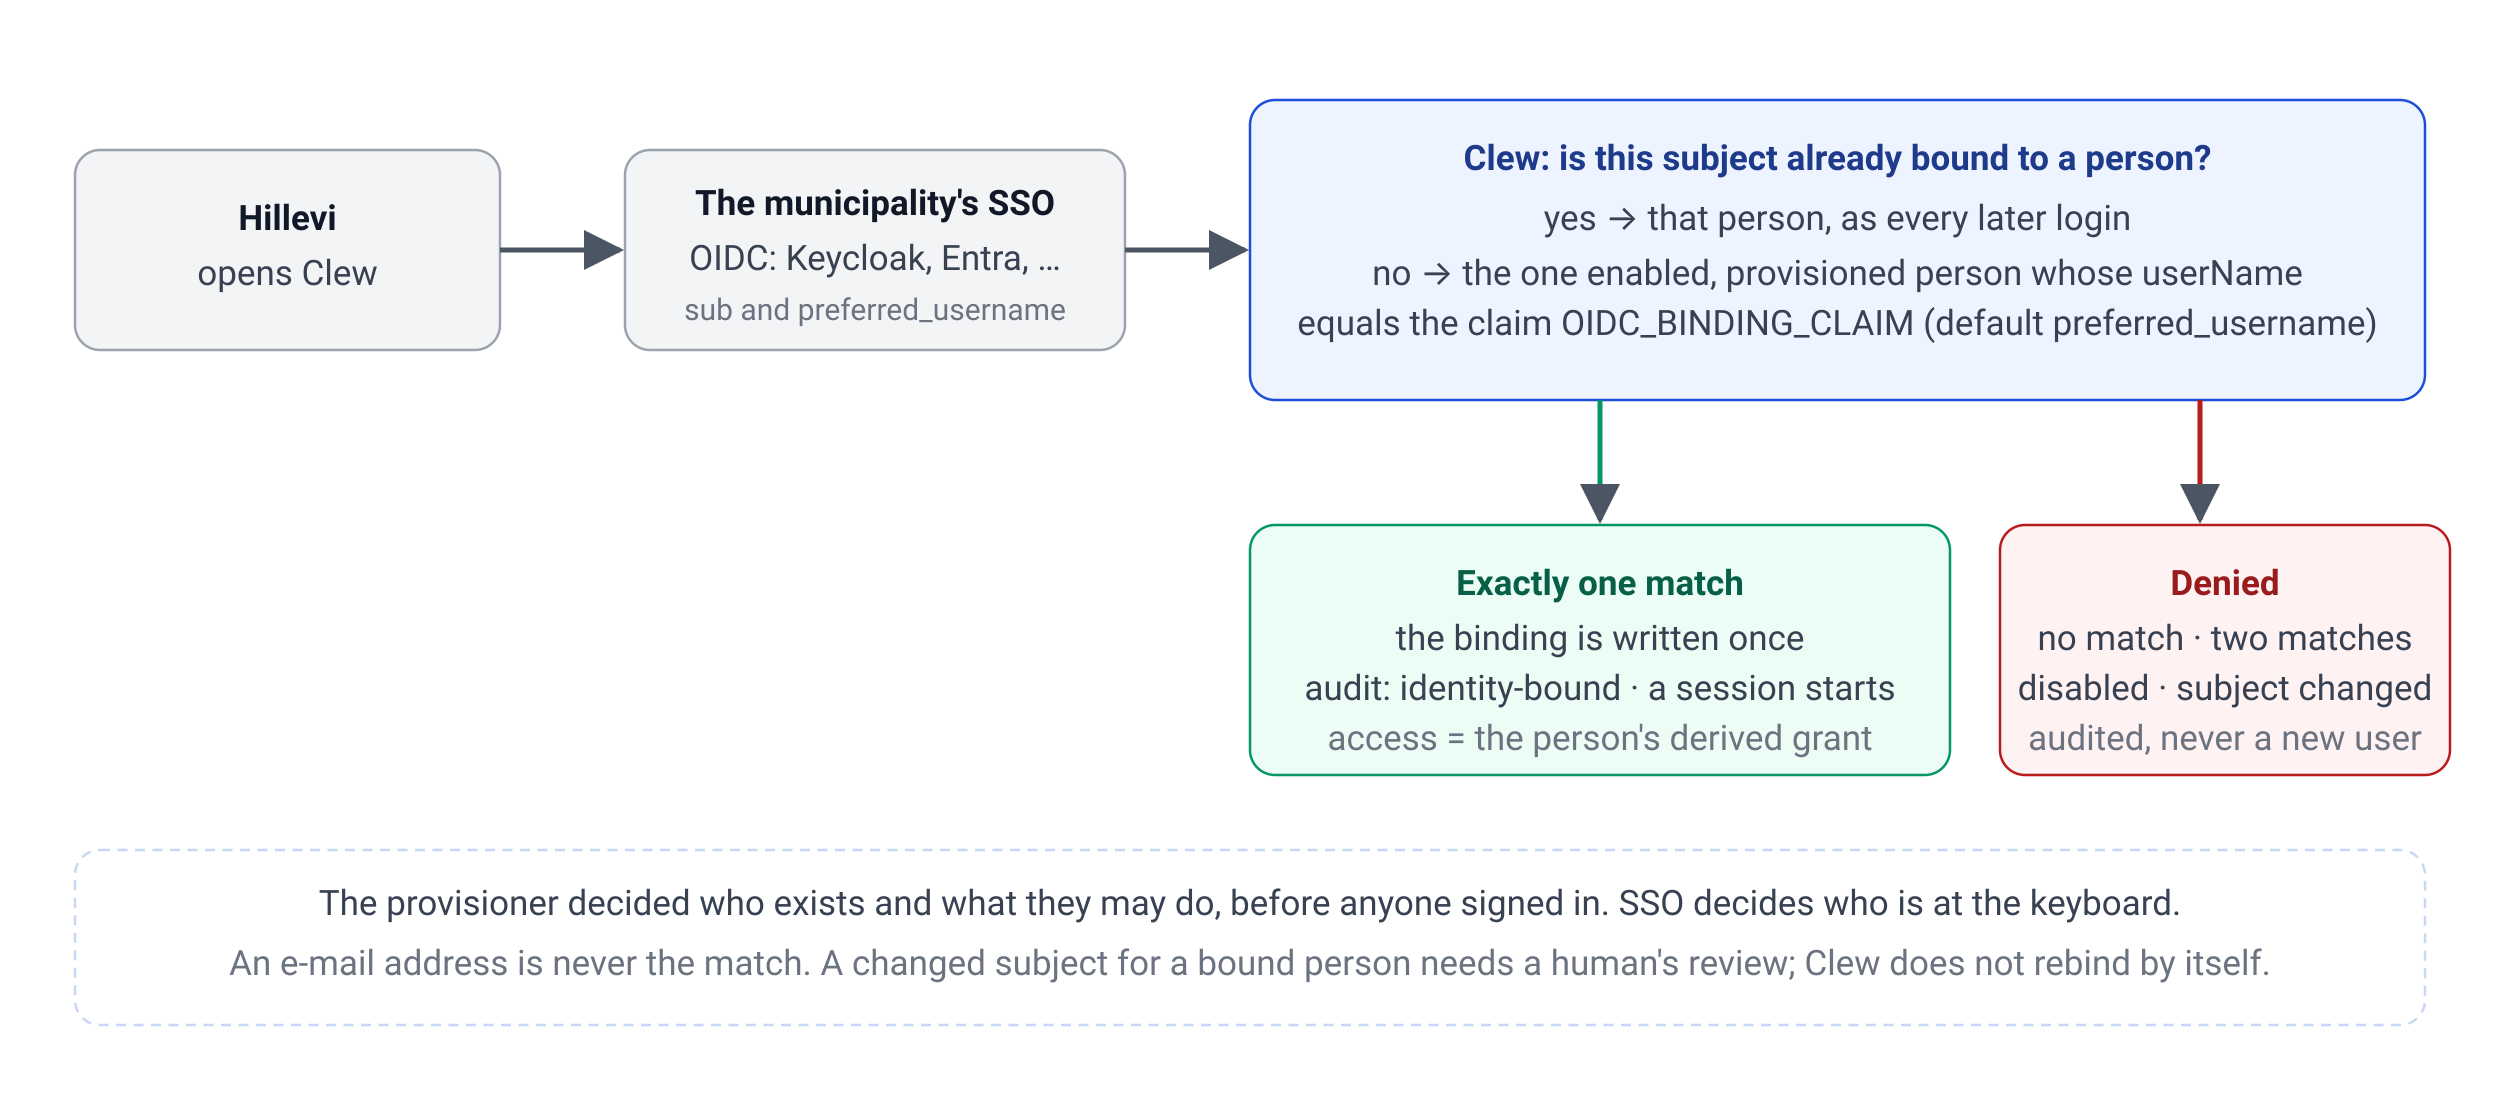
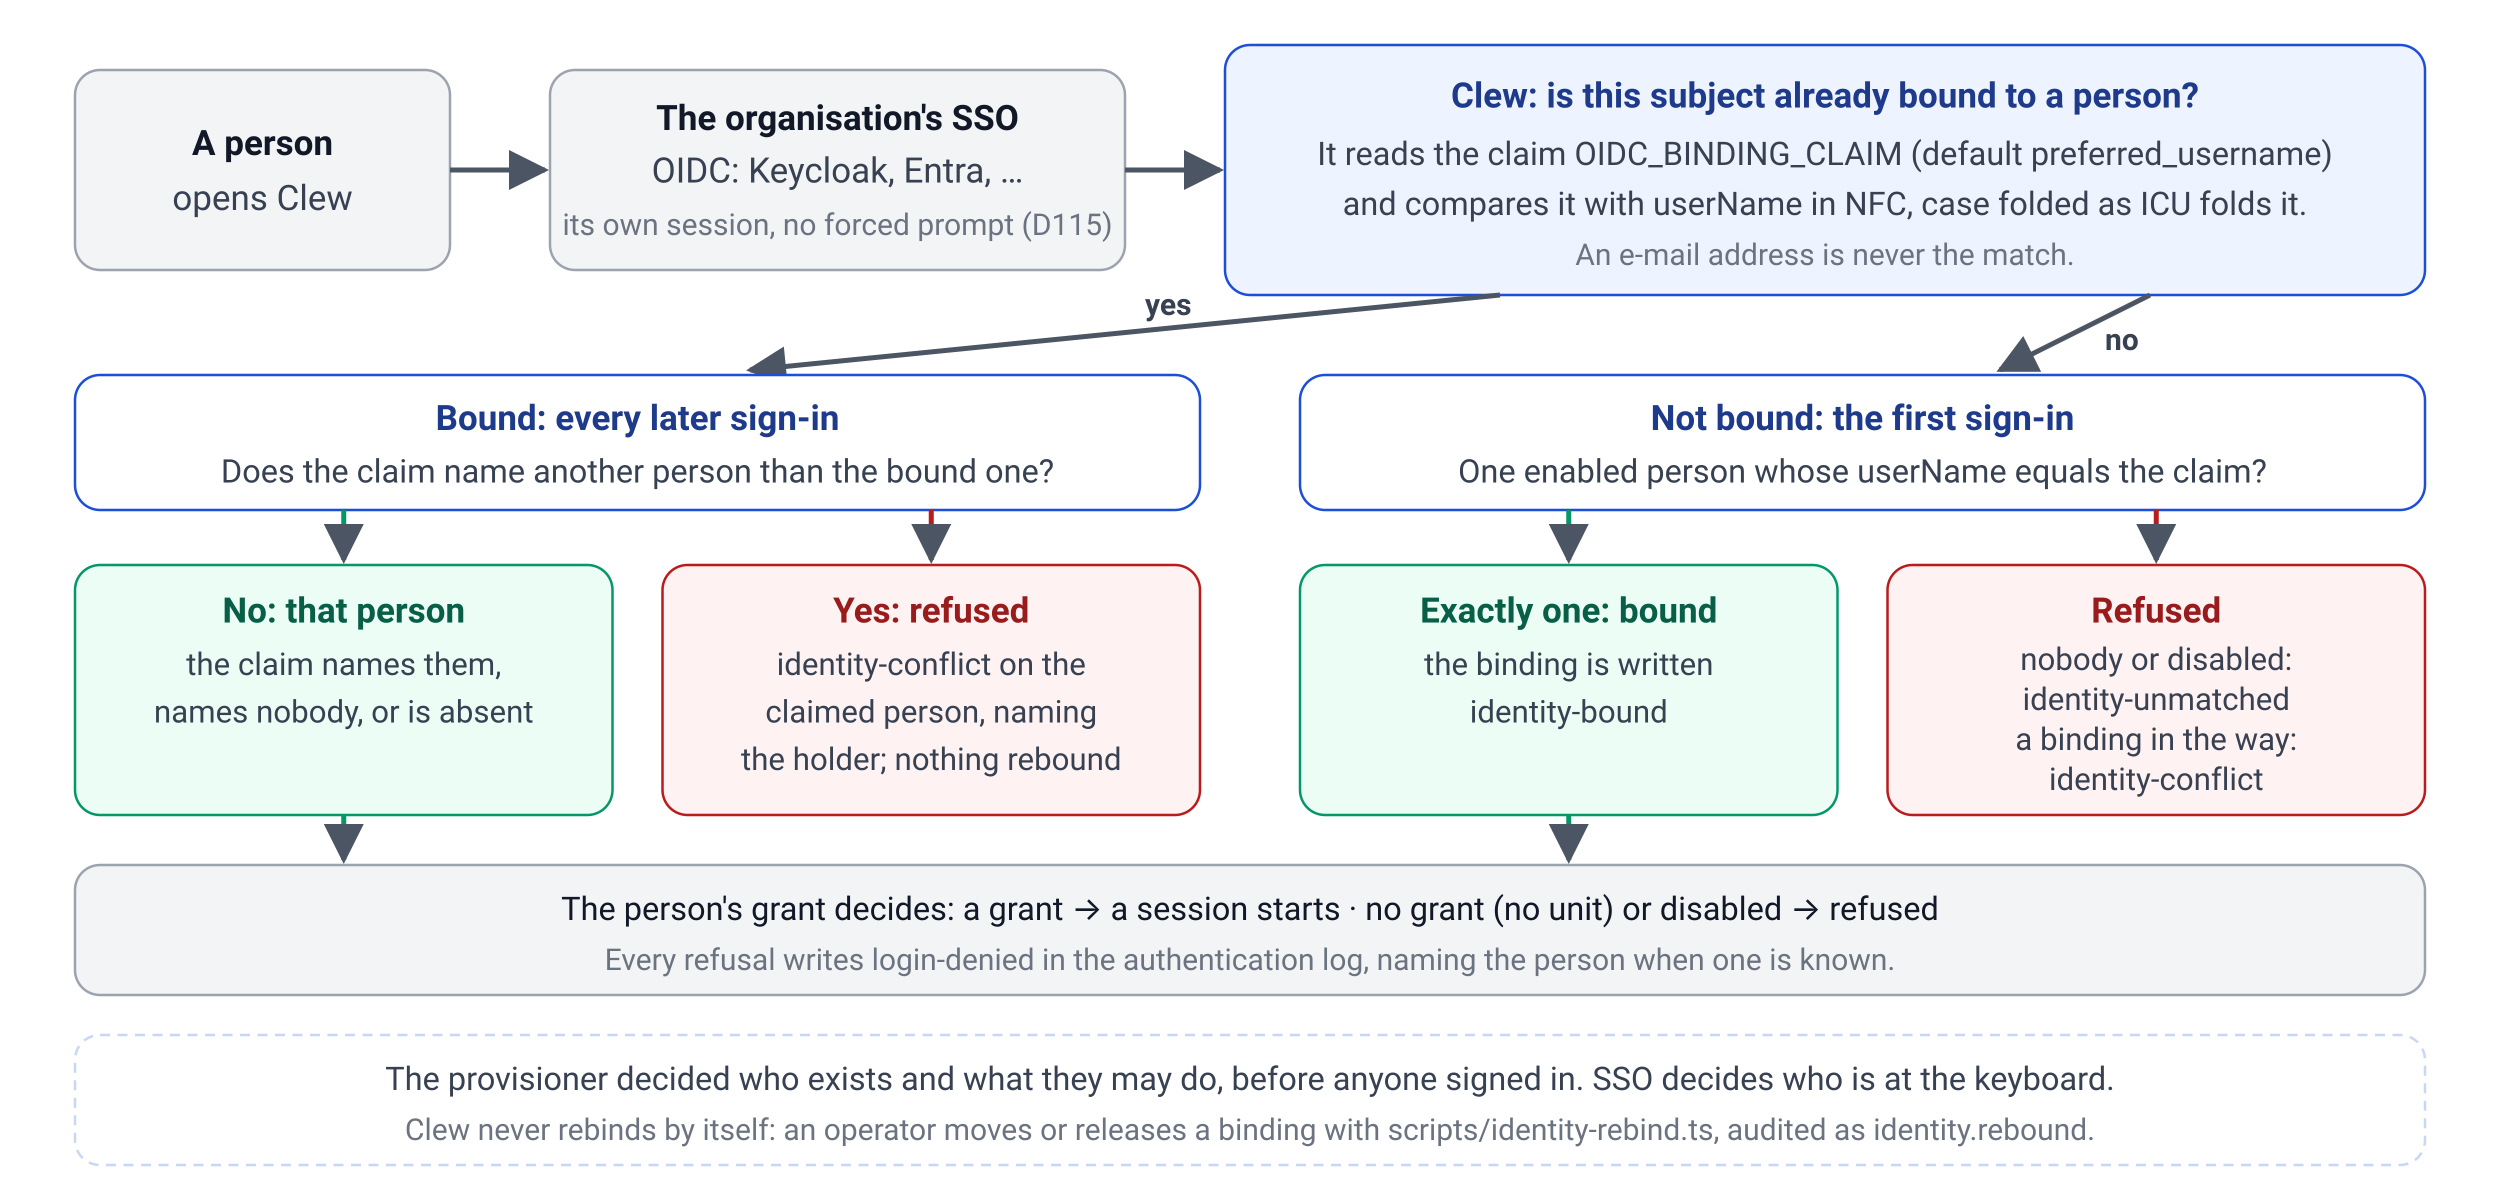
- <svg xmlns="http://www.w3.org/2000/svg" width="1000" height="440" viewBox="0 0 1000 440" font-family="system-ui, -apple-system, Segoe UI, Roboto, sans-serif" font-size="14">
+ <svg xmlns="http://www.w3.org/2000/svg" width="1000" height="480" viewBox="0 0 1000 480" font-family="system-ui, -apple-system, Segoe UI, Roboto, sans-serif" font-size="14">
  <defs>
-     <marker id="arrow" viewBox="0 0 10 10" refX="9" refY="5" markerWidth="8" markerHeight="8" orient="auto-start-reverse">
+     <marker id="a" viewBox="0 0 10 10" refX="9" refY="5" markerWidth="8" markerHeight="8" orient="auto-start-reverse">
      <path d="M 0 0 L 10 5 L 0 10 z" fill="#4b5563" />
    </marker>
  </defs>
-   <rect width="1000" height="440" fill="#ffffff" />
-   <rect x="30" y="60" width="170" height="80" rx="10" fill="#f3f4f6" stroke="#9ca3af" />
-   <text x="115" y="92" text-anchor="middle" font-weight="600" fill="#111827">Hillevi</text>
-   <text x="115" y="114" text-anchor="middle" fill="#374151">opens Clew</text>
-   <rect x="250" y="60" width="200" height="80" rx="10" fill="#f3f4f6" stroke="#9ca3af" />
-   <text x="350" y="86" text-anchor="middle" font-weight="600" fill="#111827">The municipality's SSO</text>
-   <text x="350" y="108" text-anchor="middle" fill="#374151">OIDC: Keycloak, Entra, …</text>
-   <text x="350" y="128" text-anchor="middle" font-size="12" fill="#6b7280">sub and preferred_username</text>
-   <line x1="200" y1="100" x2="248" y2="100" stroke="#4b5563" stroke-width="2" marker-end="url(#arrow)" />
-   <rect x="500" y="40" width="470" height="120" rx="10" fill="#eef4ff" stroke="#1d4ed8" />
-   <text x="735" y="68" text-anchor="middle" font-weight="600" fill="#1e3a8a">Clew: is this subject already bound to a person?</text>
-   <text x="735" y="92" text-anchor="middle" fill="#374151">yes → that person, as every later login</text>
-   <text x="735" y="114" text-anchor="middle" fill="#374151">no → the one enabled, provisioned person whose userName</text>
-   <text x="735" y="134" text-anchor="middle" fill="#374151">equals the claim OIDC_BINDING_CLAIM (default preferred_username)</text>
-   <line x1="450" y1="100" x2="498" y2="100" stroke="#4b5563" stroke-width="2" marker-end="url(#arrow)" />
-   <line x1="640" y1="160" x2="640" y2="208" stroke="#059669" stroke-width="2" marker-end="url(#arrow)" />
-   <rect x="500" y="210" width="280" height="100" rx="10" fill="#ecfdf5" stroke="#059669" />
-   <text x="640" y="238" text-anchor="middle" font-weight="600" fill="#065f46">Exactly one match</text>
-   <text x="640" y="260" text-anchor="middle" fill="#374151">the binding is written once</text>
-   <text x="640" y="280" text-anchor="middle" fill="#374151">audit: identity-bound · a session starts</text>
-   <text x="640" y="300" text-anchor="middle" fill="#6b7280">access = the person's derived grant</text>
-   <line x1="880" y1="160" x2="880" y2="208" stroke="#b91c1c" stroke-width="2" marker-end="url(#arrow)" />
-   <rect x="800" y="210" width="180" height="100" rx="10" fill="#fef2f2" stroke="#b91c1c" />
-   <text x="890" y="238" text-anchor="middle" font-weight="600" fill="#991b1b">Denied</text>
-   <text x="890" y="260" text-anchor="middle" fill="#374151">no match · two matches</text>
-   <text x="890" y="280" text-anchor="middle" fill="#374151">disabled · subject changed</text>
-   <text x="890" y="300" text-anchor="middle" fill="#6b7280">audited, never a new user</text>
-   <rect x="30" y="340" width="940" height="70" rx="10" fill="#ffffff" stroke="#c7d7f5" stroke-dasharray="4 3" />
-   <text x="500" y="366" text-anchor="middle" fill="#374151">The provisioner decided who exists and what they may do, before anyone signed in. SSO decides who is at the keyboard.</text>
-   <text x="500" y="390" text-anchor="middle" fill="#6b7280">An e-mail address is never the match. A changed subject for a bound person needs a human's review; Clew does not rebind by itself.</text>
+   <rect width="1000" height="480" fill="#ffffff" />
+   <rect x="30" y="28" width="150" height="80" rx="10" fill="#f3f4f6" stroke="#9ca3af" />
+   <text x="105" y="62" text-anchor="middle" font-weight="600" fill="#111827">A person</text>
+   <text x="105" y="84" text-anchor="middle" fill="#374151">opens Clew</text>
+   <line x1="180" y1="68" x2="218" y2="68" stroke="#4b5563" stroke-width="2" marker-end="url(#a)" />
+   <rect x="220" y="28" width="230" height="80" rx="10" fill="#f3f4f6" stroke="#9ca3af" />
+   <text x="335" y="52" text-anchor="middle" font-weight="600" fill="#111827">The organisation's SSO</text>
+   <text x="335" y="73" text-anchor="middle" fill="#374151">OIDC: Keycloak, Entra, …</text>
+   <text x="335" y="94" text-anchor="middle" font-size="12" fill="#6b7280">its own session, no forced prompt (D115)</text>
+   <line x1="450" y1="68" x2="488" y2="68" stroke="#4b5563" stroke-width="2" marker-end="url(#a)" />
+   <rect x="490" y="18" width="480" height="100" rx="10" fill="#eef4ff" stroke="#1d4ed8" />
+   <text x="730" y="43" text-anchor="middle" font-weight="600" fill="#1e3a8a">Clew: is this subject already bound to a person?</text>
+   <text x="730" y="66" text-anchor="middle" font-size="13" fill="#374151">It reads the claim OIDC_BINDING_CLAIM (default preferred_username)</text>
+   <text x="730" y="86" text-anchor="middle" font-size="13" fill="#374151">and compares it with userName in NFC, case folded as ICU folds it.</text>
+   <text x="730" y="106" text-anchor="middle" font-size="12" fill="#6b7280">An e-mail address is never the match.</text>
+   <line x1="600" y1="118" x2="300" y2="148" stroke="#4b5563" stroke-width="2" marker-end="url(#a)" />
+   <text x="458" y="126" font-weight="600" font-size="12" fill="#374151">yes</text>
+   <line x1="860" y1="118" x2="800" y2="148" stroke="#4b5563" stroke-width="2" marker-end="url(#a)" />
+   <text x="842" y="140" font-weight="600" font-size="12" fill="#374151">no</text>
+   <rect x="30" y="150" width="450" height="54" rx="10" fill="#ffffff" stroke="#1d4ed8" />
+   <text x="255" y="172" text-anchor="middle" font-weight="600" fill="#1e3a8a">Bound: every later sign-in</text>
+   <text x="255" y="193" text-anchor="middle" font-size="13" fill="#374151">Does the claim name another person than the bound one?</text>
+   <rect x="520" y="150" width="450" height="54" rx="10" fill="#ffffff" stroke="#1d4ed8" />
+   <text x="745" y="172" text-anchor="middle" font-weight="600" fill="#1e3a8a">Not bound: the first sign-in</text>
+   <text x="745" y="193" text-anchor="middle" font-size="13" fill="#374151">One enabled person whose userName equals the claim?</text>
+   <line x1="137.5" y1="204" x2="137.5" y2="224" stroke="#059669" stroke-width="2" marker-end="url(#a)" />
+   <rect x="30" y="226" width="215" height="100" rx="10" fill="#ecfdf5" stroke="#059669" />
+   <text x="137.5" y="249" text-anchor="middle" font-weight="600" fill="#065f46">No: that person</text>
+   <text x="137.5" y="270" text-anchor="middle" font-size="12.5" fill="#374151">the claim names them,</text>
+   <text x="137.5" y="289" text-anchor="middle" font-size="12.5" fill="#374151">names nobody, or is absent</text>
+   <line x1="372.5" y1="204" x2="372.5" y2="224" stroke="#b91c1c" stroke-width="2" marker-end="url(#a)" />
+   <rect x="265" y="226" width="215" height="100" rx="10" fill="#fef2f2" stroke="#b91c1c" />
+   <text x="372.5" y="249" text-anchor="middle" font-weight="600" fill="#991b1b">Yes: refused</text>
+   <text x="372.5" y="270" text-anchor="middle" font-size="12.5" fill="#374151">identity-conflict on the</text>
+   <text x="372.5" y="289" text-anchor="middle" font-size="12.5" fill="#374151">claimed person, naming</text>
+   <text x="372.5" y="308" text-anchor="middle" font-size="12.5" fill="#374151">the holder; nothing rebound</text>
+   <line x1="627.5" y1="204" x2="627.5" y2="224" stroke="#059669" stroke-width="2" marker-end="url(#a)" />
+   <rect x="520" y="226" width="215" height="100" rx="10" fill="#ecfdf5" stroke="#059669" />
+   <text x="627.5" y="249" text-anchor="middle" font-weight="600" fill="#065f46">Exactly one: bound</text>
+   <text x="627.5" y="270" text-anchor="middle" font-size="12.5" fill="#374151">the binding is written</text>
+   <text x="627.5" y="289" text-anchor="middle" font-size="12.5" fill="#374151">identity-bound</text>
+   <line x1="862.5" y1="204" x2="862.5" y2="224" stroke="#b91c1c" stroke-width="2" marker-end="url(#a)" />
+   <rect x="755" y="226" width="215" height="100" rx="10" fill="#fef2f2" stroke="#b91c1c" />
+   <text x="862.5" y="249" text-anchor="middle" font-weight="600" fill="#991b1b">Refused</text>
+   <text x="862.5" y="268" text-anchor="middle" font-size="12.5" fill="#374151">nobody or disabled:</text>
+   <text x="862.5" y="284" text-anchor="middle" font-size="12.5" fill="#374151">identity-unmatched</text>
+   <text x="862.5" y="300" text-anchor="middle" font-size="12.5" fill="#374151">a binding in the way:</text>
+   <text x="862.5" y="316" text-anchor="middle" font-size="12.5" fill="#374151">identity-conflict</text>
+   <line x1="137.5" y1="326" x2="137.5" y2="344" stroke="#059669" stroke-width="2" marker-end="url(#a)" />
+   <line x1="627.5" y1="326" x2="627.5" y2="344" stroke="#059669" stroke-width="2" marker-end="url(#a)" />
+   <rect x="30" y="346" width="940" height="52" rx="10" fill="#f3f4f6" stroke="#9ca3af" />
+   <text x="500" y="368" text-anchor="middle" font-size="13" fill="#111827">The person's grant decides: a grant → a session starts · no grant (no unit) or disabled → refused</text>
+   <text x="500" y="388" text-anchor="middle" font-size="12" fill="#6b7280">Every refusal writes login-denied in the authentication log, naming the person when one is known.</text>
+   <rect x="30" y="414" width="940" height="52" rx="10" fill="#ffffff" stroke="#c7d7f5" stroke-dasharray="4 3" />
+   <text x="500" y="436" text-anchor="middle" font-size="13" fill="#374151">The provisioner decided who exists and what they may do, before anyone signed in. SSO decides who is at the keyboard.</text>
+   <text x="500" y="456" text-anchor="middle" font-size="12" fill="#6b7280">Clew never rebinds by itself: an operator moves or releases a binding with scripts/identity-rebind.ts, audited as identity.rebound.</text>
</svg>
